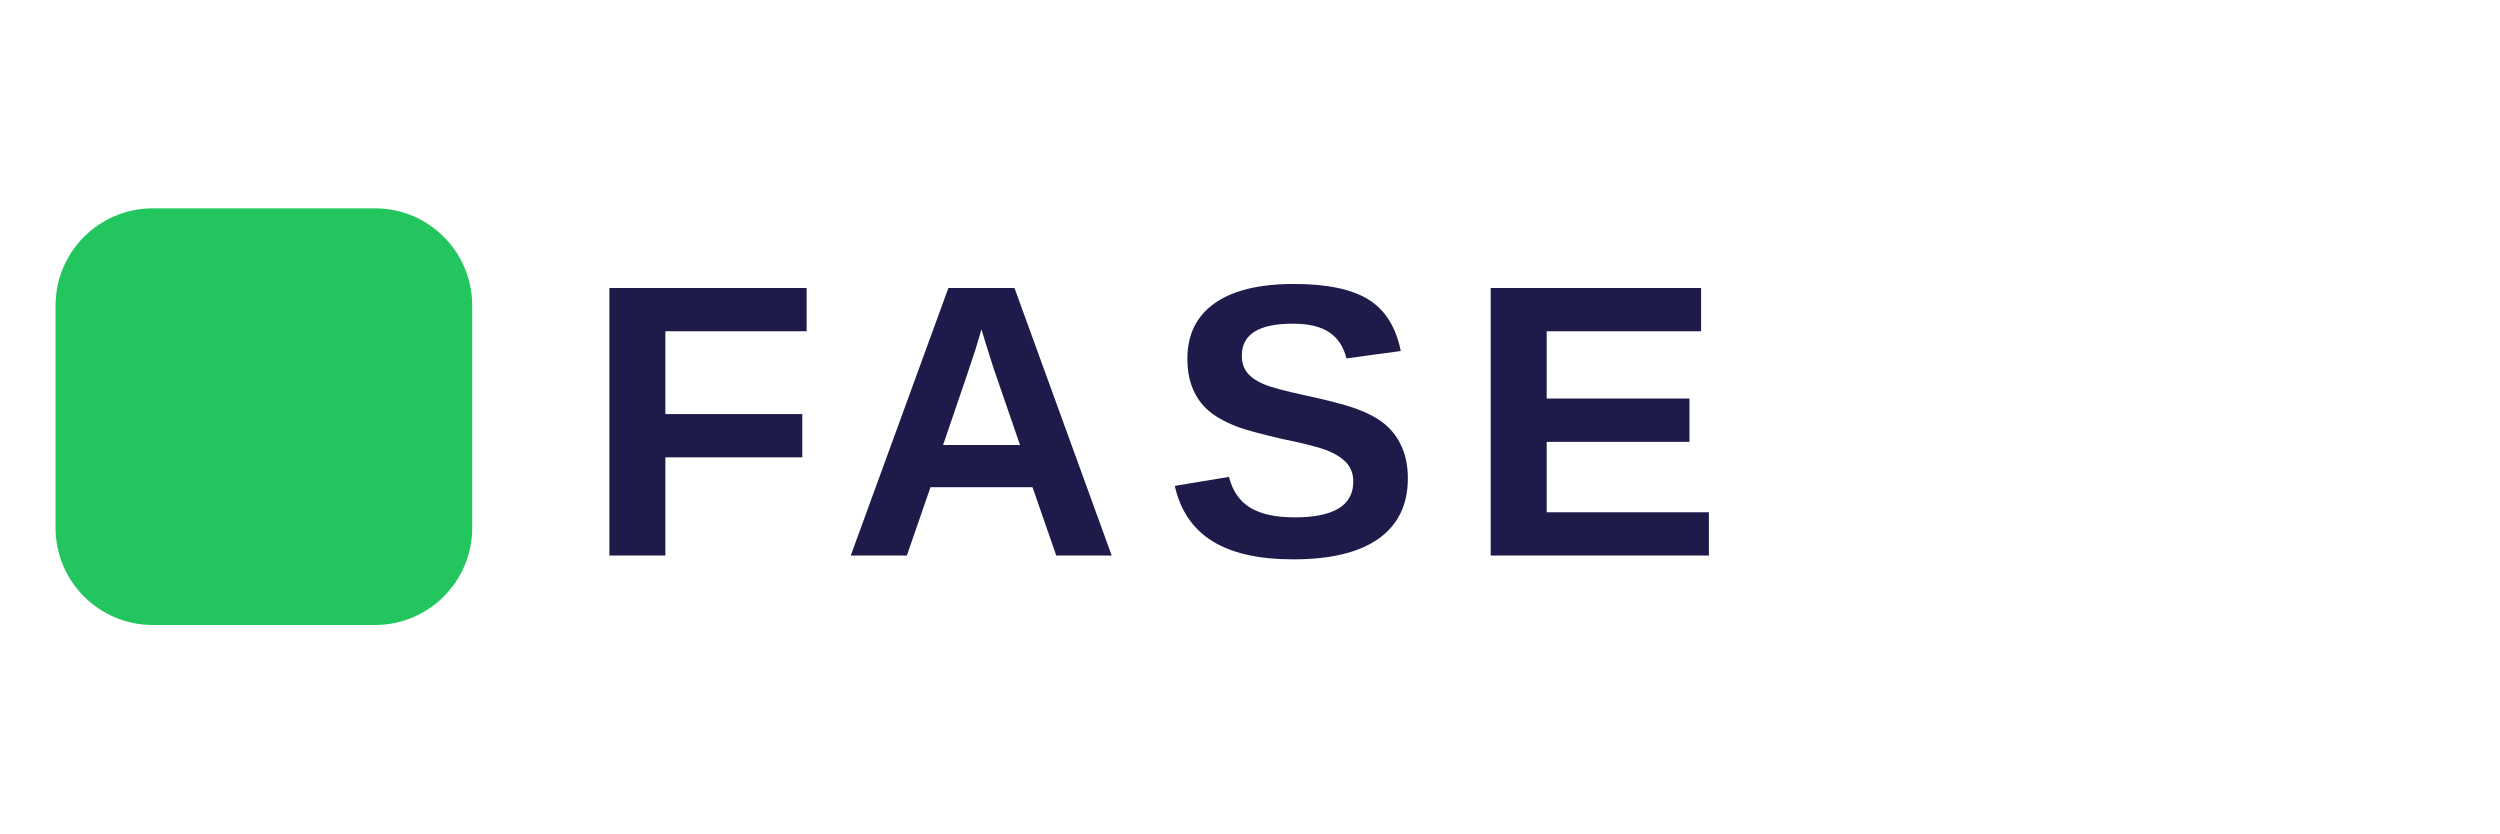
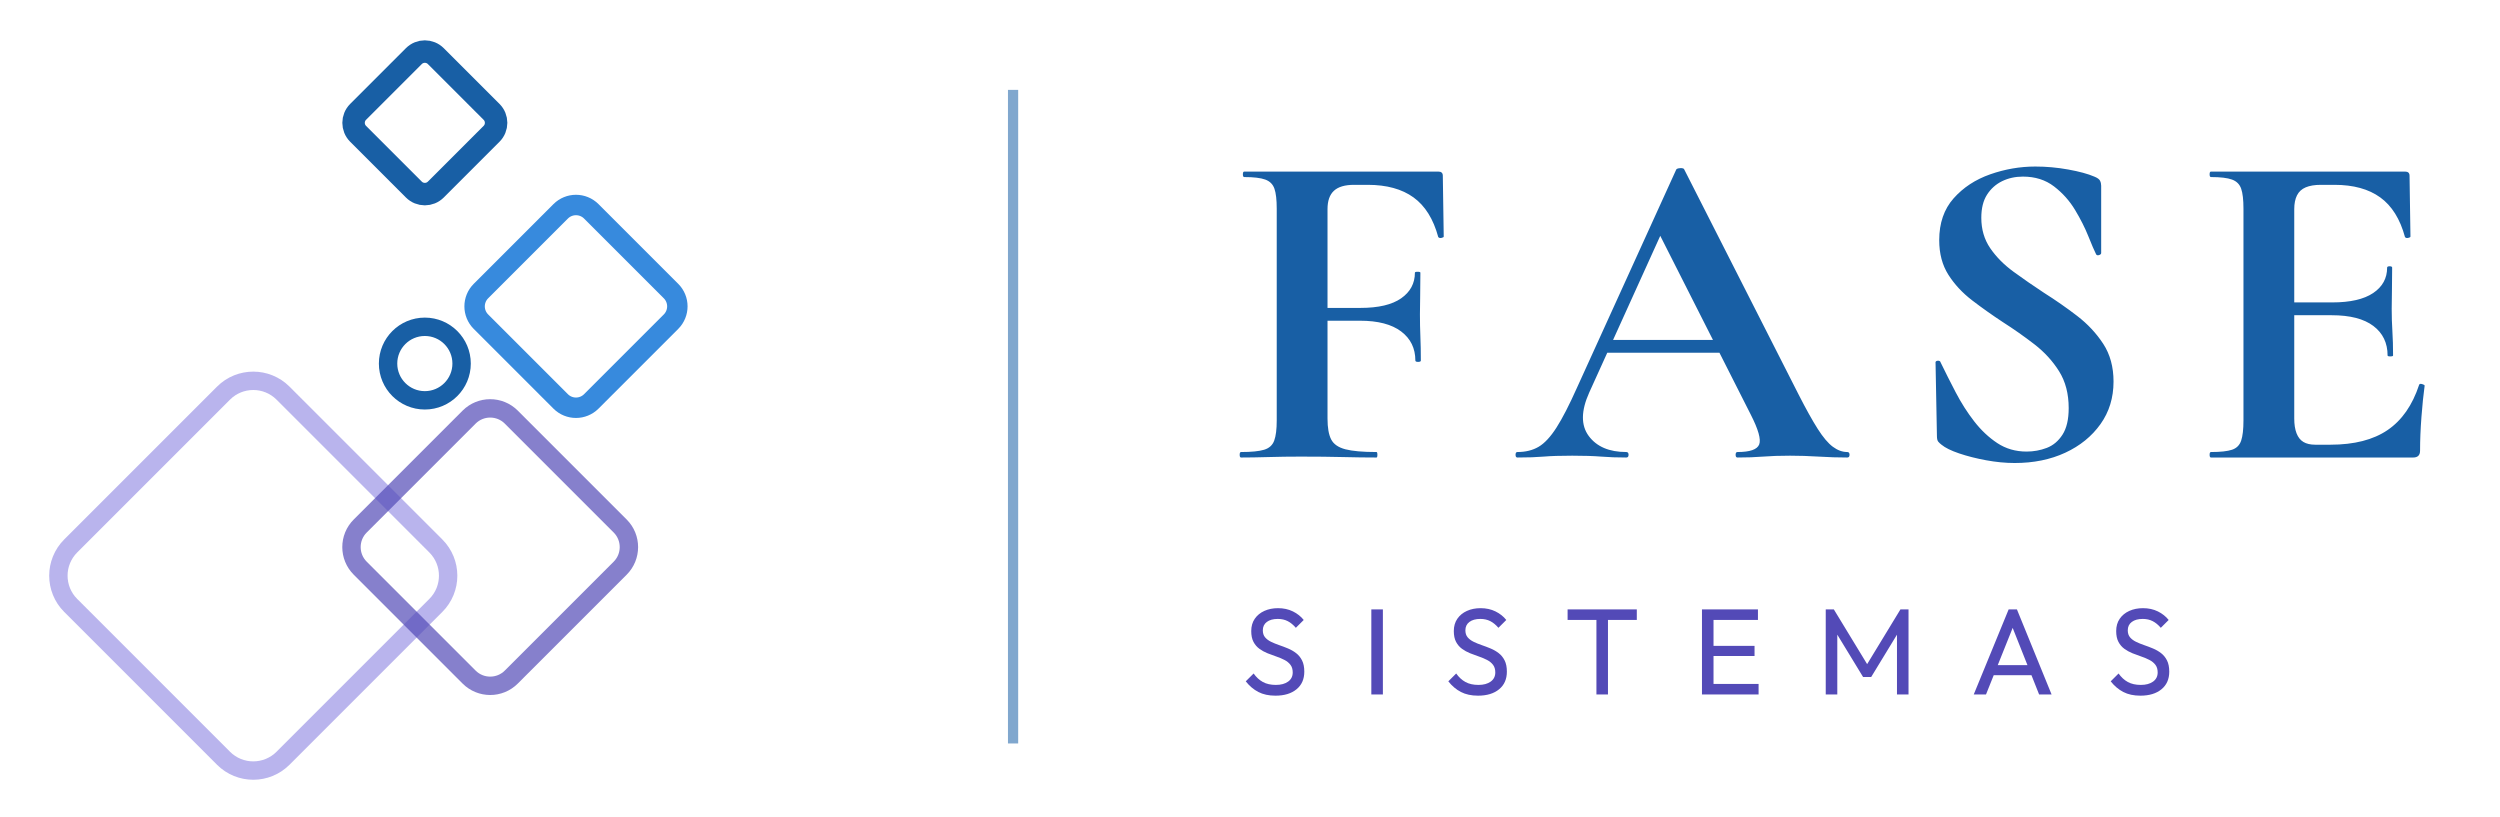
- <svg xmlns="http://www.w3.org/2000/svg" viewBox="0 0 360 120">
-   <rect x="8" y="30" width="60" height="60" rx="14" fill="#22C55E" />
-   <text x="84" y="80" font-family="Arial, sans-serif" font-weight="700" font-size="56" letter-spacing="6" fill="#1E1B4B">FASE</text>
+ <svg xmlns="http://www.w3.org/2000/svg" viewBox="0 0 612 200">
+   <rect x="25.2" y="104.2" width="73.5" height="73.5" rx="10.3" transform="rotate(45 62 141)" fill="none" stroke="#7F77DD" stroke-opacity="0.55" stroke-width="4.5" />
+   <rect x="93.8" y="107.8" width="52.3" height="52.3" rx="7.3" transform="rotate(45 120 134)" fill="none" stroke="#534AB7" stroke-opacity="0.7" stroke-width="4.5" />
+   <rect x="121.9" y="55.9" width="38.2" height="38.2" rx="5.3" transform="rotate(45 141 75)" fill="none" stroke="#378ADD" stroke-opacity="1" stroke-width="5" />
+   <rect x="90.6" y="16.6" width="26.9" height="26.9" rx="3.8" transform="rotate(45 104 30)" fill="none" stroke="#185FA5" stroke-opacity="1" stroke-width="5.5" />
+   <circle cx="104" cy="89" r="9" fill="none" stroke="#185FA5" stroke-width="4.5" />
+   <line x1="248" y1="22" x2="248" y2="182" stroke="#185FA5" stroke-opacity=".55" stroke-width="2.5" />
+   <path d="M303.808 112.0Q303.472 112.0 303.472 111.328Q303.472 110.656 303.808 110.656Q307.616 110.656 309.464 110.096Q311.312 109.536 311.928 107.856Q312.544 106.176 312.544 102.928V51.072Q312.544 47.824 311.984 46.2Q311.424 44.576 309.744 43.96Q308.064 43.344 304.592 43.344Q304.256 43.344 304.256 42.672Q304.256 42.0 304.592 42.0H352.08Q353.2 42.0 353.2 43.008L353.424 57.904Q353.424 58.128 352.864 58.24Q352.304 58.352 352.08 58.016Q350.288 51.408 346.032 48.328Q341.776 45.248 334.832 45.248H331.472Q328.112 45.248 326.544 46.704Q324.976 48.16 324.976 51.184V102.48Q324.976 105.84 325.872 107.576Q326.768 109.312 329.344 109.984Q331.92 110.656 336.96 110.656Q337.184 110.656 337.184 111.328Q337.184 112.0 336.96 112.0Q333.152 112.0 328.728 111.888Q324.304 111.776 318.368 111.776Q314.336 111.776 310.528 111.888Q306.72 112.0 303.808 112.0ZM346.48 88.256Q346.48 83.776 343.008 81.144Q339.536 78.512 332.928 78.512H319.04V75.376H333.04Q339.648 75.376 343.008 73.024Q346.368 70.672 346.368 66.752Q346.368 66.528 347.04 66.528Q347.712 66.528 347.712 66.752Q347.712 70.56 347.656 72.632Q347.6 74.704 347.6 76.944Q347.6 79.744 347.712 82.432Q347.824 85.12 347.824 88.256Q347.824 88.592 347.152 88.592Q346.48 88.592 346.48 88.256Z M391.056 86.352 392.736 83.216H424.992L425.776 86.352ZM452.208 110.656Q452.768 110.656 452.768 111.328Q452.768 112.0 452.208 112.0Q448.848 112.0 445.208 111.776Q441.568 111.552 438.208 111.552Q434.4 111.552 431.6 111.776Q428.8 112.0 425.328 112.0Q424.88 112.0 424.88 111.328Q424.88 110.656 425.328 110.656Q429.92 110.656 430.648 108.808Q431.376 106.96 428.576 101.472L405.84 56.56L411.328 46.928L389.04 96.096Q386.016 102.816 388.928 106.736Q391.84 110.656 398.112 110.656Q398.672 110.656 398.672 111.328Q398.672 112.0 398.112 112.0Q394.752 112.0 391.952 111.776Q389.152 111.552 384.896 111.552Q380.528 111.552 377.896 111.776Q375.264 112.0 371.456 112.0Q371.008 112.0 371.008 111.328Q371.008 110.656 371.456 110.656Q374.48 110.656 376.664 109.368Q378.848 108.08 381.032 104.664Q383.216 101.248 386.016 94.976L410.32 41.552Q410.432 41.216 411.328 41.16Q412.224 41.104 412.336 41.552L440.336 96.656Q443.024 101.92 444.984 105.0Q446.944 108.08 448.68 109.368Q450.416 110.656 452.208 110.656Z M485.024 53.312Q485.024 57.568 487.208 60.76Q489.392 63.952 492.92 66.528Q496.448 69.104 500.368 71.68Q504.624 74.368 508.488 77.336Q512.352 80.304 514.872 84.168Q517.392 88.032 517.392 93.408Q517.392 99.344 514.2 103.824Q511.008 108.304 505.576 110.824Q500.144 113.344 493.2 113.344Q489.84 113.344 486.2 112.672Q482.56 112.0 479.592 110.992Q476.624 109.984 475.28 108.864Q474.832 108.528 474.496 108.136Q474.16 107.744 474.16 106.736L473.824 88.928Q473.712 88.368 474.328 88.312Q474.944 88.256 475.056 88.704Q476.736 92.176 478.752 96.04Q480.768 99.904 483.288 103.152Q485.808 106.4 488.944 108.472Q492.08 110.544 496.112 110.544Q498.688 110.544 501.04 109.648Q503.392 108.752 504.904 106.4Q506.416 104.048 506.416 99.904Q506.416 94.64 504.064 90.888Q501.712 87.136 498.016 84.28Q494.32 81.424 490.288 78.848Q486.368 76.272 482.784 73.528Q479.2 70.784 476.96 67.256Q474.72 63.728 474.72 58.8Q474.72 52.528 478.248 48.552Q481.776 44.576 487.208 42.672Q492.64 40.768 498.24 40.768Q502.272 40.768 506.304 41.496Q510.336 42.224 512.688 43.232Q513.808 43.68 514.088 44.24Q514.368 44.8 514.368 45.472V61.936Q514.368 62.272 513.864 62.44Q513.36 62.608 513.136 62.272Q512.464 60.928 511.232 57.848Q510.0 54.768 507.984 51.408Q505.968 48.048 502.832 45.64Q499.696 43.232 495.216 43.232Q492.416 43.232 490.12 44.352Q487.824 45.472 486.424 47.656Q485.024 49.84 485.024 53.312Z M590.752 112.0H541.248Q540.912 112.0 540.912 111.328Q540.912 110.656 541.248 110.656Q544.72 110.656 546.4 110.096Q548.08 109.536 548.64 107.856Q549.2 106.176 549.2 102.928V51.072Q549.2 47.824 548.64 46.2Q548.08 44.576 546.4 43.96Q544.72 43.344 541.248 43.344Q540.912 43.344 540.912 42.672Q540.912 42.0 541.248 42.0H588.736Q589.856 42.0 589.856 43.008L590.08 57.904Q590.08 58.128 589.52 58.24Q588.96 58.352 588.736 58.016Q586.944 51.408 582.688 48.328Q578.432 45.248 571.488 45.248H568.128Q565.888 45.248 564.432 45.864Q562.976 46.48 562.304 47.824Q561.632 49.168 561.632 51.184V102.48Q561.632 104.608 562.192 106.064Q562.752 107.52 563.872 108.192Q564.992 108.864 566.784 108.864H570.48Q579.216 108.864 584.48 105.28Q589.744 101.696 592.208 94.192Q592.32 93.856 592.936 94.024Q593.552 94.192 593.552 94.416Q593.104 97.664 592.768 102.088Q592.432 106.512 592.432 110.32Q592.432 112.0 590.752 112.0ZM584.48 87.024Q584.48 82.432 581.008 79.8Q577.536 77.168 570.816 77.168H555.696V74.032H570.928Q577.536 74.032 580.952 71.736Q584.368 69.44 584.368 65.52Q584.368 65.184 584.984 65.184Q585.6 65.184 585.6 65.52Q585.6 69.216 585.544 71.288Q585.488 73.36 585.488 75.6Q585.488 78.4 585.656 81.088Q585.824 83.776 585.824 87.024Q585.824 87.248 585.152 87.248Q584.48 87.248 584.48 87.024Z" fill="#185FA5" />
+   <path d="M312.235 170.3Q309.783 170.3 308.043 169.396Q306.303 168.493 304.96 166.79L306.887 164.87Q307.855 166.243 309.153 166.955Q310.45 167.667 312.34 167.667Q314.2 167.667 315.329 166.858Q316.457 166.048 316.457 164.623Q316.457 163.475 315.906 162.751Q315.355 162.028 314.451 161.559Q313.548 161.09 312.464 160.722Q311.38 160.355 310.296 159.92Q309.212 159.485 308.309 158.829Q307.405 158.173 306.854 157.134Q306.303 156.095 306.303 154.49Q306.303 152.727 307.165 151.475Q308.027 150.222 309.512 149.551Q310.998 148.88 312.858 148.88Q314.897 148.88 316.506 149.675Q318.115 150.47 319.15 151.768L317.223 153.688Q316.293 152.6 315.235 152.056Q314.178 151.512 312.79 151.512Q311.11 151.512 310.124 152.248Q309.137 152.983 309.137 154.303Q309.137 155.36 309.689 156.012Q310.24 156.665 311.144 157.108Q312.048 157.55 313.131 157.921Q314.215 158.292 315.299 158.743Q316.382 159.192 317.286 159.886Q318.19 160.58 318.741 161.671Q319.293 162.762 319.293 164.42Q319.293 167.173 317.388 168.736Q315.483 170.3 312.235 170.3Z M335.702 170.0V149.18H338.53V170.0Z M361.825 170.3Q359.373 170.3 357.632 169.396Q355.892 168.493 354.55 166.79L356.477 164.87Q357.445 166.243 358.742 166.955Q360.04 167.667 361.93 167.667Q363.79 167.667 364.919 166.858Q366.047 166.048 366.047 164.623Q366.047 163.475 365.496 162.751Q364.945 162.028 364.041 161.559Q363.137 161.09 362.054 160.722Q360.97 160.355 359.886 159.92Q358.802 159.485 357.899 158.829Q356.995 158.173 356.444 157.134Q355.892 156.095 355.892 154.49Q355.892 152.727 356.755 151.475Q357.617 150.222 359.102 149.551Q360.587 148.88 362.447 148.88Q364.487 148.88 366.096 149.675Q367.705 150.47 368.74 151.768L366.812 153.688Q365.882 152.6 364.825 152.056Q363.767 151.512 362.38 151.512Q360.7 151.512 359.714 152.248Q358.727 152.983 358.727 154.303Q358.727 155.36 359.279 156.012Q359.83 156.665 360.734 157.108Q361.637 157.55 362.721 157.921Q363.805 158.292 364.889 158.743Q365.972 159.192 366.876 159.886Q367.78 160.58 368.331 161.671Q368.882 162.762 368.882 164.42Q368.882 167.173 366.977 168.736Q365.072 170.3 361.825 170.3Z M390.805 170.0V149.773H393.632V170.0ZM383.748 151.76V149.18H400.69V151.76Z M416.642 170.0V149.18H419.47V170.0ZM418.555 170.0V167.42H430.502V170.0ZM418.555 160.595V158.113H429.512V160.595ZM418.555 151.76V149.18H430.345V151.76Z M446.942 170.0V149.18H448.923L457.743 163.678H456.408L465.228 149.18H467.207V170.0H464.38V154.13L465.025 154.303L458.065 165.732H456.085L449.125 154.303L449.77 154.13V170.0Z M483.175 170.0 491.717 149.18H493.743L502.225 170.0H499.173L492.175 152.382H493.233L486.175 170.0ZM487.233 165.29V162.822H498.197V165.29Z M523.975 170.3Q521.523 170.3 519.783 169.396Q518.043 168.493 516.7 166.79L518.628 164.87Q519.595 166.243 520.893 166.955Q522.19 167.667 524.08 167.667Q525.94 167.667 527.069 166.858Q528.197 166.048 528.197 164.623Q528.197 163.475 527.646 162.751Q527.095 162.028 526.191 161.559Q525.288 161.09 524.204 160.722Q523.12 160.355 522.036 159.92Q520.952 159.485 520.049 158.829Q519.145 158.173 518.594 157.134Q518.043 156.095 518.043 154.49Q518.043 152.727 518.905 151.475Q519.768 150.222 521.253 149.551Q522.737 148.88 524.597 148.88Q526.638 148.88 528.246 149.675Q529.855 150.47 530.89 151.768L528.962 153.688Q528.033 152.6 526.975 152.056Q525.918 151.512 524.53 151.512Q522.85 151.512 521.864 152.248Q520.878 152.983 520.878 154.303Q520.878 155.36 521.429 156.012Q521.98 156.665 522.884 157.108Q523.788 157.55 524.871 157.921Q525.955 158.292 527.039 158.743Q528.123 159.192 529.026 159.886Q529.93 160.58 530.481 161.671Q531.033 162.762 531.033 164.42Q531.033 167.173 529.128 168.736Q527.222 170.3 523.975 170.3Z" fill="#534AB7" />
</svg>
